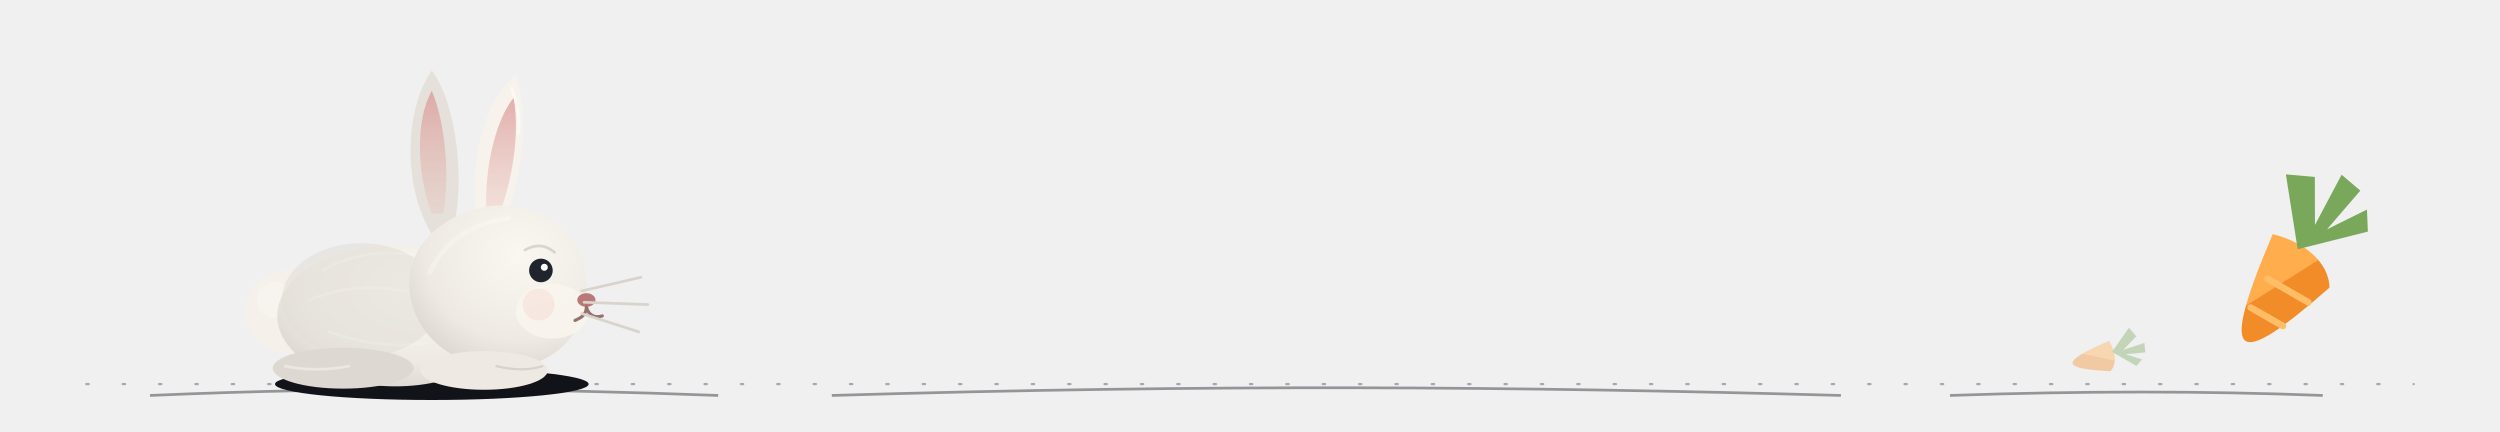
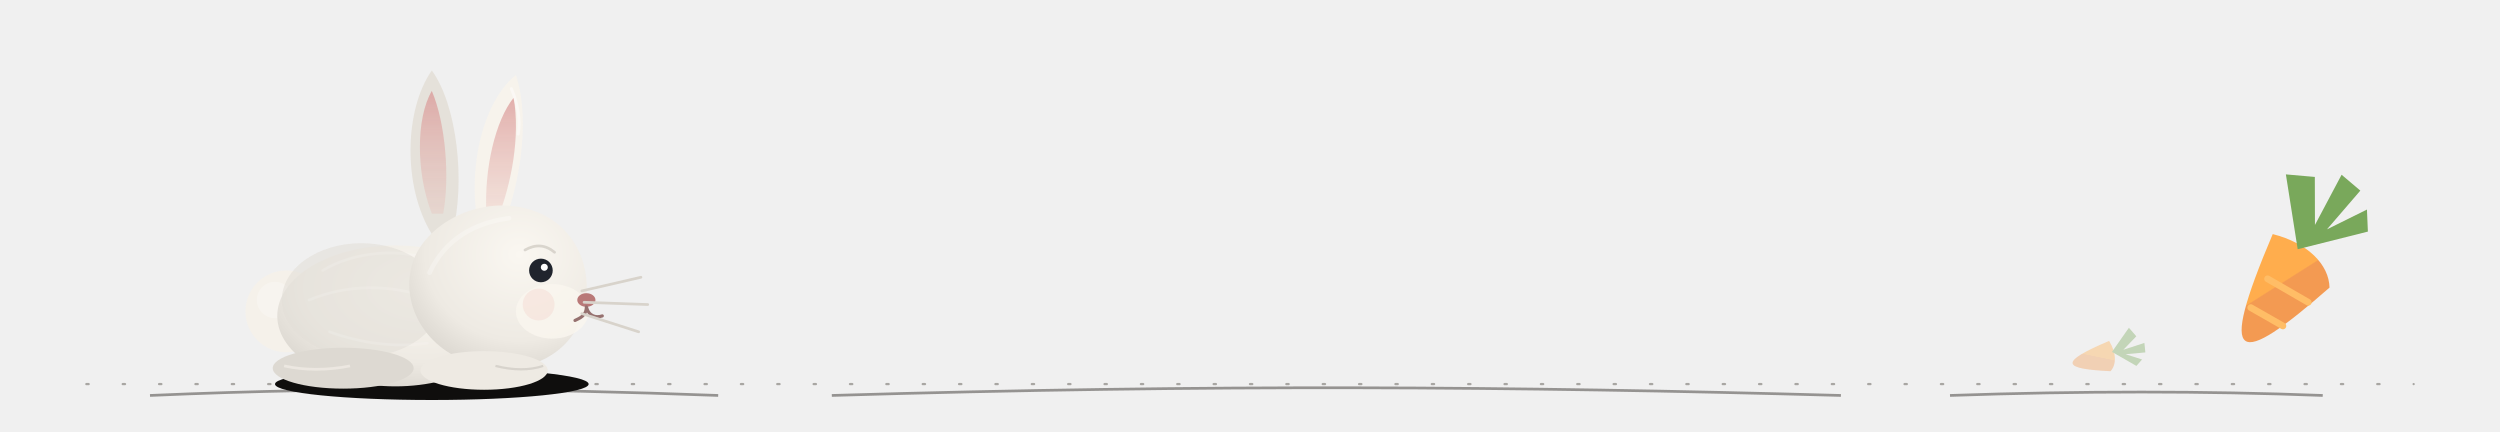
<svg xmlns="http://www.w3.org/2000/svg" width="1100" height="190" viewBox="0 0 1100 190" role="img" aria-labelledby="footer-rabbit-title footer-rabbit-description">
  <defs>
    <linearGradient id="footer-carrot-skin" x1="0" y1="0" x2="1" y2="1">
      <stop offset="0" stop-color="#ffad4d" />
      <stop offset=".38" stop-color="#ffad4d" />
-       <stop offset=".39" stop-color="#f28c28" />
-       <stop offset=".72" stop-color="#f28c28" />
+       <stop offset=".39" stop-color="#f39a52" />
+       <stop offset=".72" stop-color="#f39a52" />
      <stop offset=".73" stop-color="#d9651f" />
      <stop offset="1" stop-color="#d9651f" />
    </linearGradient>
    <linearGradient id="footer-ear-warmth" x1="0" y1="0" x2="0" y2="1">
      <stop offset="0" stop-color="#d99493" stop-opacity=".72" />
      <stop offset="1" stop-color="#e7b7b1" stop-opacity=".28" />
    </linearGradient>
    <radialGradient id="footer-rabbit-coat" cx="62%" cy="30%" r="78%">
      <stop offset="0" stop-color="#faf7f1" />
      <stop offset=".68" stop-color="#eeeae3" />
      <stop offset="1" stop-color="#d8d4cd" />
    </radialGradient>
    <path id="footer-carrot-root" d="M0 0C2.9-.5 5.2.4 6 2.1 1.8 11.2.2 11.7 0 0Z" />
    <polygon id="footer-carrot-leaf" points="3.36,7 0,1.82 2.24,1.05 3.84,4.62 4.16,0 6.08,.56 4.88,4.55 7.2,1.75 8,3.36" />
  </defs>
  <style>
    .scene{animation:scene-loop 16s ease-in-out infinite}
    .rabbit-position{transform-origin:190px 164px;animation:rabbit-journey 16s linear infinite}
    .rabbit-breath{transform-box:fill-box;transform-origin:center bottom;animation:rabbit-breath 16s ease-in-out infinite}
    .rabbit-head{transform-box:fill-box;transform-origin:45% 76%;animation:head-attention 16s ease-in-out infinite}
    .rabbit-ear-back,.rabbit-ear-front{transform-box:fill-box;transform-origin:center bottom}
    .rabbit-ear-back{animation:ear-back 16s ease-in-out infinite}.rabbit-ear-front{animation:ear-front 16s ease-in-out infinite}
    .rabbit-eyelid{transform:scaleY(0);transform-box:fill-box;transform-origin:center;animation:rabbit-blink 16s linear infinite}
    .rabbit-pupil{animation:eye-track 16s ease-in-out infinite}
    .rabbit-nose{transform-box:fill-box;transform-origin:center;animation:nose-sniff 16s ease-in-out infinite}
    .rabbit-whiskers{transform-box:fill-box;transform-origin:left center;animation:whisker-quiver 16s ease-in-out infinite}
    .rabbit-tail{transform-box:fill-box;transform-origin:right center;animation:tail-wiggle 16s ease-in-out infinite}
    .rabbit-front-paw,.rabbit-back-paw{transform-box:fill-box;transform-origin:center center}
    .rabbit-front-paw{animation:front-paw 16s ease-in-out infinite}.rabbit-back-paw{animation:back-paw 16s ease-in-out infinite}
    .shadow-position{animation:shadow-journey 16s linear infinite}
    .rabbit-shadow{transform-box:fill-box;transform-origin:center;animation:shadow-hop 16s ease-in-out infinite}
    .carrot{transform-box:fill-box;transform-origin:center bottom;animation:carrot-surprise 16s ease-in-out infinite}
    .carrot-leaves{transform-box:fill-box;transform-origin:center bottom;animation:leaves-flutter 16s ease-in-out infinite}
    .surprise{transform-box:fill-box;transform-origin:center;opacity:0;animation:surprise-pop 16s ease-out infinite}
    @keyframes scene-loop{
      0%,94%{opacity:1}97%,99%{opacity:0}100%{opacity:1}
    }
    @keyframes rabbit-journey{
      0%,14%{transform:translate(0,0)}15%{transform:translate(0,3px) scale(1.018,.982)}
      20%{transform:translate(180px,-30px) rotate(-2deg)}25%{transform:translate(360px,0)}26%{transform:translate(360px,3px) scale(1.018,.982)}
      31%{transform:translate(480px,-25px) rotate(1deg)}36%{transform:translate(600px,0)}37%{transform:translate(600px,3px) scale(1.016,.984)}
      42%{transform:translate(655px,-18px) rotate(-1deg)}47%{transform:translate(710px,0)}48%{transform:translate(710px,2px) scale(1.012,.988)}
      52%{transform:translate(735px,-10px)}56%,76%{transform:translate(760px,0)}78%{transform:translate(760px,2px) scale(1.012,.988)}80%{transform:translate(760px,-6px) rotate(-1deg)}82%{transform:translate(760px,1px) scale(1.012,.988)}84%,98%{transform:translate(760px,0)}98.01%,100%{transform:translate(0,0)}
    }
    @keyframes shadow-journey{
      0%,15%{transform:translate(0,0)}20%{transform:translate(180px,0)}25%,26%{transform:translate(360px,0)}31%{transform:translate(480px,0)}36%,37%{transform:translate(600px,0)}42%{transform:translate(655px,0)}47%,48%{transform:translate(710px,0)}52%{transform:translate(735px,0)}56%,98%{transform:translate(760px,0)}98.01%,100%{transform:translate(0,0)}
    }
    @keyframes rabbit-breath{0%,12%,58%,100%{transform:scale(1)}5%,62%,70%,78%,86%{transform:scale(1.007,.994)}8%,66%,74%,82%{transform:scale(.997,1.006)}20%,31%,42%,52%{transform:scale(.988,1.014)}25%,36%,47%,56%{transform:scale(1.018,.982)}}
    @keyframes head-attention{0%,3%,11%,14%,58%,94%,100%{transform:none}6%{transform:rotate(-2deg) translateY(-2px)}9%{transform:rotate(1deg)}20%,31%,42%,52%{transform:rotate(-1.5deg) translateY(-1px)}25%,36%,47%,56%{transform:rotate(1deg)}61%,65%{transform:rotate(2deg) translate(1px,1px)}68%{transform:rotate(-4deg) translate(-2px,-2px)}72%{transform:rotate(-2deg)}80%{transform:rotate(-3deg) translateY(-1px)}85%,90%{transform:rotate(1deg) translateY(1px)}}
    @keyframes ear-back{0%,3%,12%,14%,58%,89%,100%{transform:rotate(0)}6%{transform:rotate(-14deg)}9%{transform:rotate(5deg)}20%,31%,42%,52%{transform:rotate(-10deg)}25%,36%,47%,56%{transform:rotate(6deg)}62%,70%,78%,86%{transform:rotate(-5deg)}66%,74%,82%{transform:rotate(3deg)}}
    @keyframes ear-front{0%,4%,12%,14%,58%,89%,100%{transform:rotate(0)}7%{transform:rotate(10deg)}10%{transform:rotate(-4deg)}20%,31%,42%,52%{transform:rotate(7deg)}25%,36%,47%,56%{transform:rotate(-5deg)}62%,70%,78%,86%{transform:rotate(4deg)}66%,74%,82%{transform:rotate(-2deg)}}
    @keyframes rabbit-blink{0%,4.5%,5.5%,11%,12%,28%,29%,59%,60%,84%,88%,100%{transform:scaleY(0)}5%,11.5%,28.5%,59.5%,85%,87%{transform:scaleY(1)}}
    @keyframes eye-track{0%,13%{transform:translateX(0)}14%,56%{transform:translateX(1.5px)}58%,89%{transform:translate(2px,1px)}90%,100%{transform:translateX(0)}}
    @keyframes nose-sniff{0%,56%,70%,100%{transform:none}59%,63%,67%{transform:translate(1.2px,-.6px) scale(1.08)}61%,65%,69%{transform:translate(-.3px,.2px) scale(.97)}}
    @keyframes whisker-quiver{0%,56%,71%,100%{transform:none}59%,63%,67%{transform:rotate(-1.5deg) scaleX(1.025)}61%,65%,69%{transform:rotate(1deg)}}
    @keyframes tail-wiggle{0%,14%,58%,89%,100%{transform:rotate(0) scale(1)}20%,31%,42%,52%{transform:rotate(-12deg) scale(1.06)}25%,36%,47%,56%{transform:rotate(8deg)}62%,70%,78%,86%{transform:rotate(-5deg) scale(1.03)}66%,74%,82%{transform:rotate(4deg)}}
    @keyframes front-paw{0%,14%,58%,100%{transform:none}20%,31%,42%,52%{transform:translate(-3px,-9px) rotate(-10deg)}25%,36%,47%,56%{transform:translate(2px,1px) rotate(5deg)}62%,70%,78%,86%{transform:translate(2px,-1px)}}
    @keyframes back-paw{0%,14%,58%,100%{transform:none}20%,31%,42%,52%{transform:translate(5px,-6px) rotate(9deg)}25%,36%,47%,56%{transform:translate(-2px,1px) rotate(-4deg)}}
    @keyframes shadow-hop{0%,15%,25%,26%,36%,37%,47%,48%,56%,100%{transform:scale(1);opacity:.34}20%{transform:scale(.65);opacity:.16}31%{transform:scale(.72);opacity:.18}42%{transform:scale(.8);opacity:.21}52%{transform:scale(.88);opacity:.25}}
    @keyframes carrot-surprise{0%,63%,86%,100%{transform:none}66%{transform:translateY(-9px) rotate(7deg)}69%{transform:translateY(1px) rotate(-4deg)}72%{transform:translateY(-4px) rotate(3deg)}75%{transform:rotate(-2deg)}79%{transform:rotate(1deg)}83%{transform:none}}
    @keyframes leaves-flutter{0%,64%,85%,100%{transform:none}67%{transform:rotate(-10deg)}70%{transform:rotate(7deg)}73%{transform:rotate(-5deg)}77%{transform:rotate(3deg)}81%{transform:rotate(-1deg)}}
    @keyframes surprise-pop{0%,64%,76%,100%{opacity:0;transform:scale(.96)}66%,69%{opacity:.5;transform:scale(1)}72%{opacity:.2;transform:scale(1.01)}}
    @media (prefers-reduced-motion: reduce){.scene,.shadow-position,.rabbit-position,.rabbit-breath,.rabbit-head,.rabbit-ear-back,.rabbit-ear-front,.rabbit-eyelid,.rabbit-pupil,.rabbit-nose,.rabbit-whiskers,.rabbit-tail,.rabbit-front-paw,.rabbit-back-paw,.rabbit-shadow,.carrot,.carrot-leaves,.surprise{animation:none!important}
      .scene{opacity:1}
      .rabbit-position{transform:translate(760px,0)}
      .shadow-position{transform:translate(760px,0)}
      .rabbit-eyelid{transform:scaleY(0)}
      .rabbit-shadow{opacity:.34}
      .surprise{opacity:0}
    }
  </style>
  <g class="scene">
-     <path d="M38 169H1062" fill="none" stroke="#555961" stroke-width="1" stroke-dasharray="1 15" stroke-linecap="round" opacity=".48" />
-     <path d="M66 174c92-4 170-3 250 0m50 0c168-5 300-4 444 0m48 0c58-2 112-2 164 0" fill="none" stroke="#363941" stroke-width="1.2" opacity=".5" />
+     <path d="M38 169H1062" fill="none" stroke="#5a554e" stroke-width="1" stroke-dasharray="1 15" stroke-linecap="round" opacity=".48" />
+     <path d="M66 174c92-4 170-3 250 0m50 0c168-5 300-4 444 0m48 0c58-2 112-2 164 0" fill="none" stroke="#3a3632" stroke-width="1.2" opacity=".5" />
    <g class="carrot-position" transform="translate(1000 103) rotate(24)">
      <g class="carrot">
        <g transform="scale(5.4)">
          <use href="#footer-carrot-root" fill="url(#footer-carrot-skin)" />
          <g class="carrot-leaves">
            <use href="#footer-carrot-leaf" x="-1" y="-6.7" fill="#79a85b" />
          </g>
          <path d="m1.1 3.5 3.8.4M.8 6.2l3 .3" fill="none" stroke="#ffbd66" stroke-width=".55" stroke-linecap="round" />
        </g>
      </g>
    </g>
    <g opacity=".38" transform="translate(928 150) rotate(68) scale(2.1)">
      <use href="#footer-carrot-root" fill="url(#footer-carrot-skin)" />
      <use href="#footer-carrot-leaf" x="-1" y="-6.7" fill="#79a85b" />
    </g>
    <g class="shadow-position">
-       <ellipse class="rabbit-shadow" cx="190" cy="169" rx="69" ry="7" fill="#111318" />
+       <ellipse class="rabbit-shadow" cx="190" cy="169" rx="69" ry="7" fill="#0f0e0d" />
    </g>
    <g class="rabbit-position">
      <g class="rabbit-breath">
        <g class="rabbit-tail">
          <circle cx="126" cy="137" r="18" fill="#f5f1ea" />
          <circle cx="121" cy="132" r="8" fill="#fff" opacity=".22" />
        </g>
        <ellipse cx="174" cy="139" rx="52" ry="31" fill="url(#footer-rabbit-coat)" />
        <ellipse cx="159" cy="132" rx="35" ry="25" fill="#e2ded7" opacity=".58" />
        <path d="M142 119c13-8 35-11 52-3M136 132c17-7 35-7 53-1M145 146c14 5 28 7 43 5" fill="none" stroke="#fff" stroke-width="1.2" stroke-linecap="round" opacity=".14" />
        <g class="rabbit-head">
          <g class="rabbit-ear-back">
            <path d="M190 103C177 82 178 48 190 31c11 15 15 49 9 72Z" fill="#e5e1da" />
            <path d="M190 94c-7-18-7-42 0-54 6 14 8 38 5 54Z" fill="url(#footer-ear-warmth)" />
          </g>
          <g class="rabbit-ear-front">
            <path d="M211 102c-6-26 1-57 16-69 7 21 1 53-8 72Z" fill="#f7f3ec" />
            <path d="M214 94c-1-20 4-41 12-51 3 17-1 38-7 53Z" fill="url(#footer-ear-warmth)" />
            <path d="M225 39c3 7 4 14 3 20" fill="none" stroke="#fff" stroke-width="1.3" stroke-linecap="round" opacity=".45" />
          </g>
          <path d="M183 112c9-18 36-28 57-17 17 9 23 31 14 49-9 17-32 23-51 14-19-8-28-29-20-46Z" fill="url(#footer-rabbit-coat)" />
          <path d="M189 120c7-15 20-22 35-24" fill="none" stroke="#fff" stroke-width="2" stroke-linecap="round" opacity=".26" />
          <ellipse cx="243" cy="137" rx="16" ry="12" fill="#faf6ef" opacity=".8" />
          <circle cx="238" cy="119" r="5.2" fill="#20242d" />
          <circle class="rabbit-pupil" cx="239.5" cy="117.6" r="1.55" fill="#fff" />
          <path class="rabbit-eyelid" d="M232 119q6-6 12 0q-6 5-12 0Z" fill="#eeeae3" />
          <path d="M231 110q7-4 13 1" fill="none" stroke="#c9c4bc" stroke-width="1.2" stroke-linecap="round" opacity=".65" />
          <circle cx="237" cy="134" r="7" fill="#e9a29b" opacity=".16" />
          <ellipse class="rabbit-nose" cx="258" cy="132" rx="4" ry="3" fill="#b97978" />
          <path d="M258 135c0 4-3 5-5 6m5-6c1 4 4 5 7 4" fill="none" stroke="#96716f" stroke-width="1.4" stroke-linecap="round" />
          <g class="rabbit-whiskers" fill="none" stroke="#d8d3cb" stroke-width="1.2" stroke-linecap="round">
            <path d="m256 128 26-6m-25 11 28 1m-29 4 25 8" />
          </g>
        </g>
        <g class="rabbit-back-paw">
          <ellipse cx="151" cy="162" rx="31" ry="9" fill="#ddd9d2" />
          <path d="M125 161c9 2 19 2 29 0" fill="none" stroke="#f7f3ec" stroke-width="1.2" opacity=".55" />
        </g>
        <g class="rabbit-front-paw">
          <ellipse cx="213" cy="163" rx="28" ry="8.5" fill="#eeeae3" />
          <path d="M218 161c8 2 15 2 21 0" fill="none" stroke="#c8c3bc" stroke-width="1" opacity=".6" />
        </g>
      </g>
    </g>
    <g class="surprise" fill="none" stroke="#f5d14b" stroke-width="2.5" stroke-linecap="round">
      <path d="m1024 50 8-12m7 23 13-5m-47-18-1-13" />
    </g>
  </g>
</svg>
